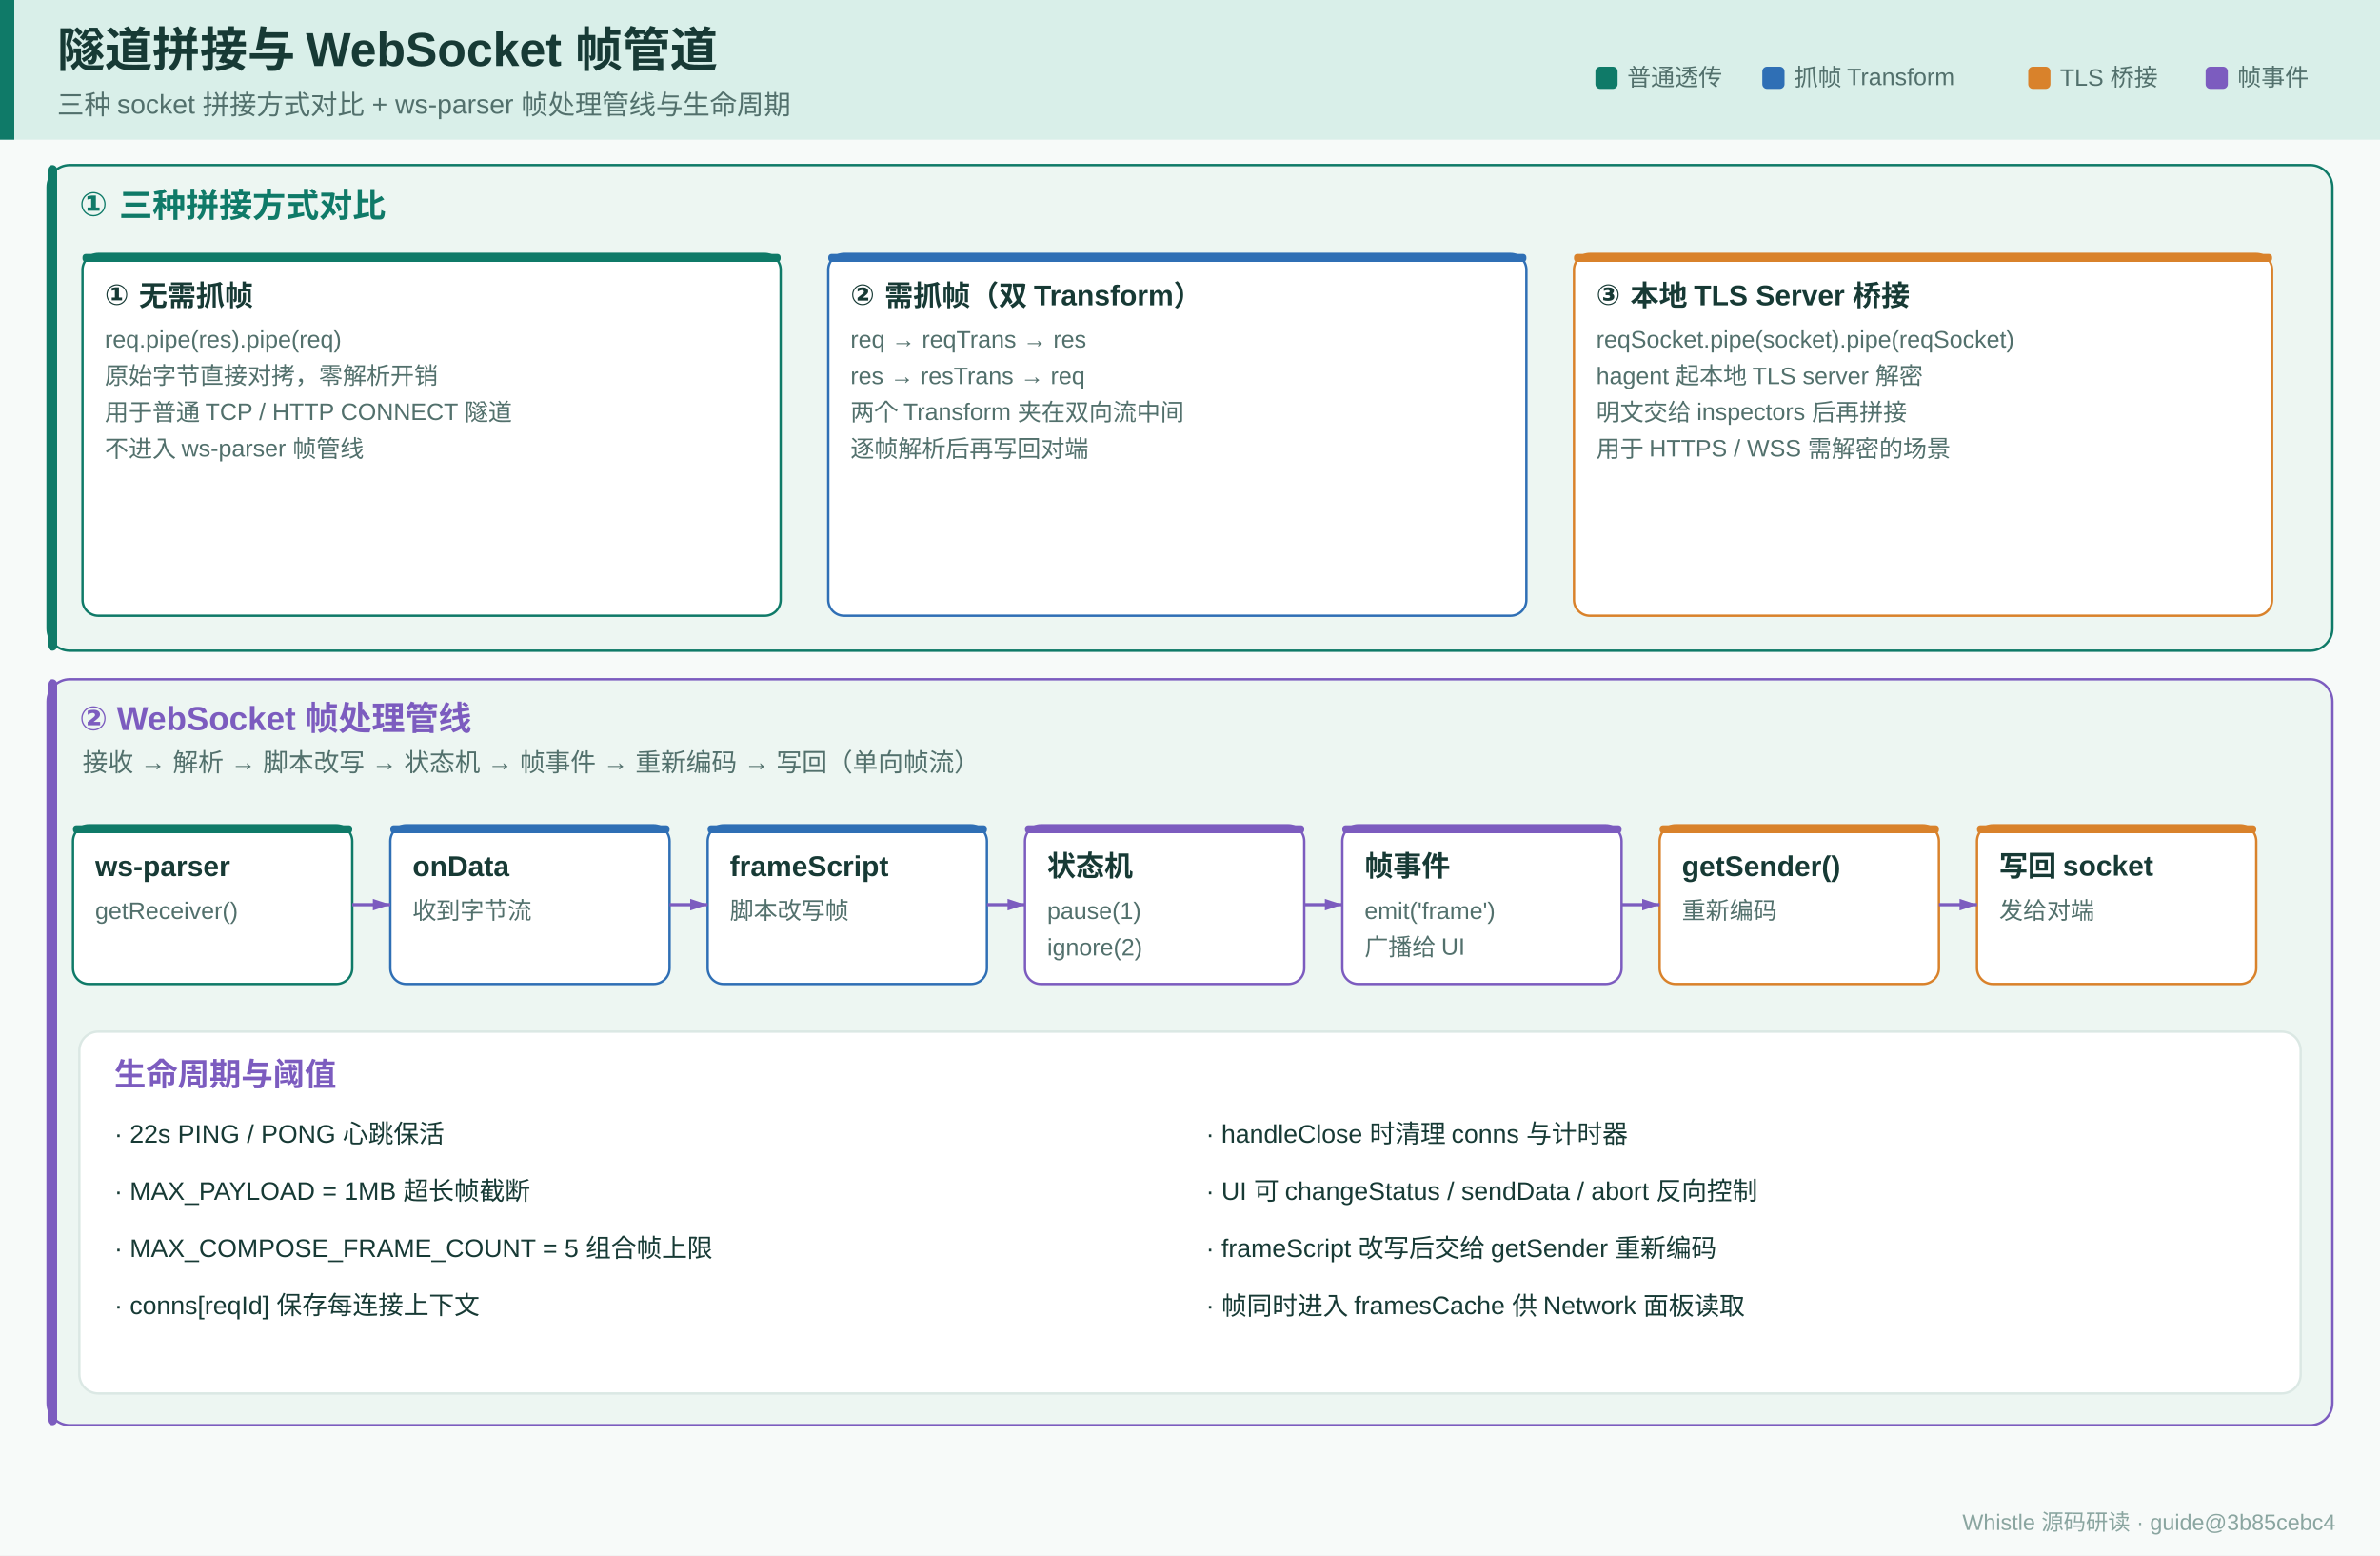
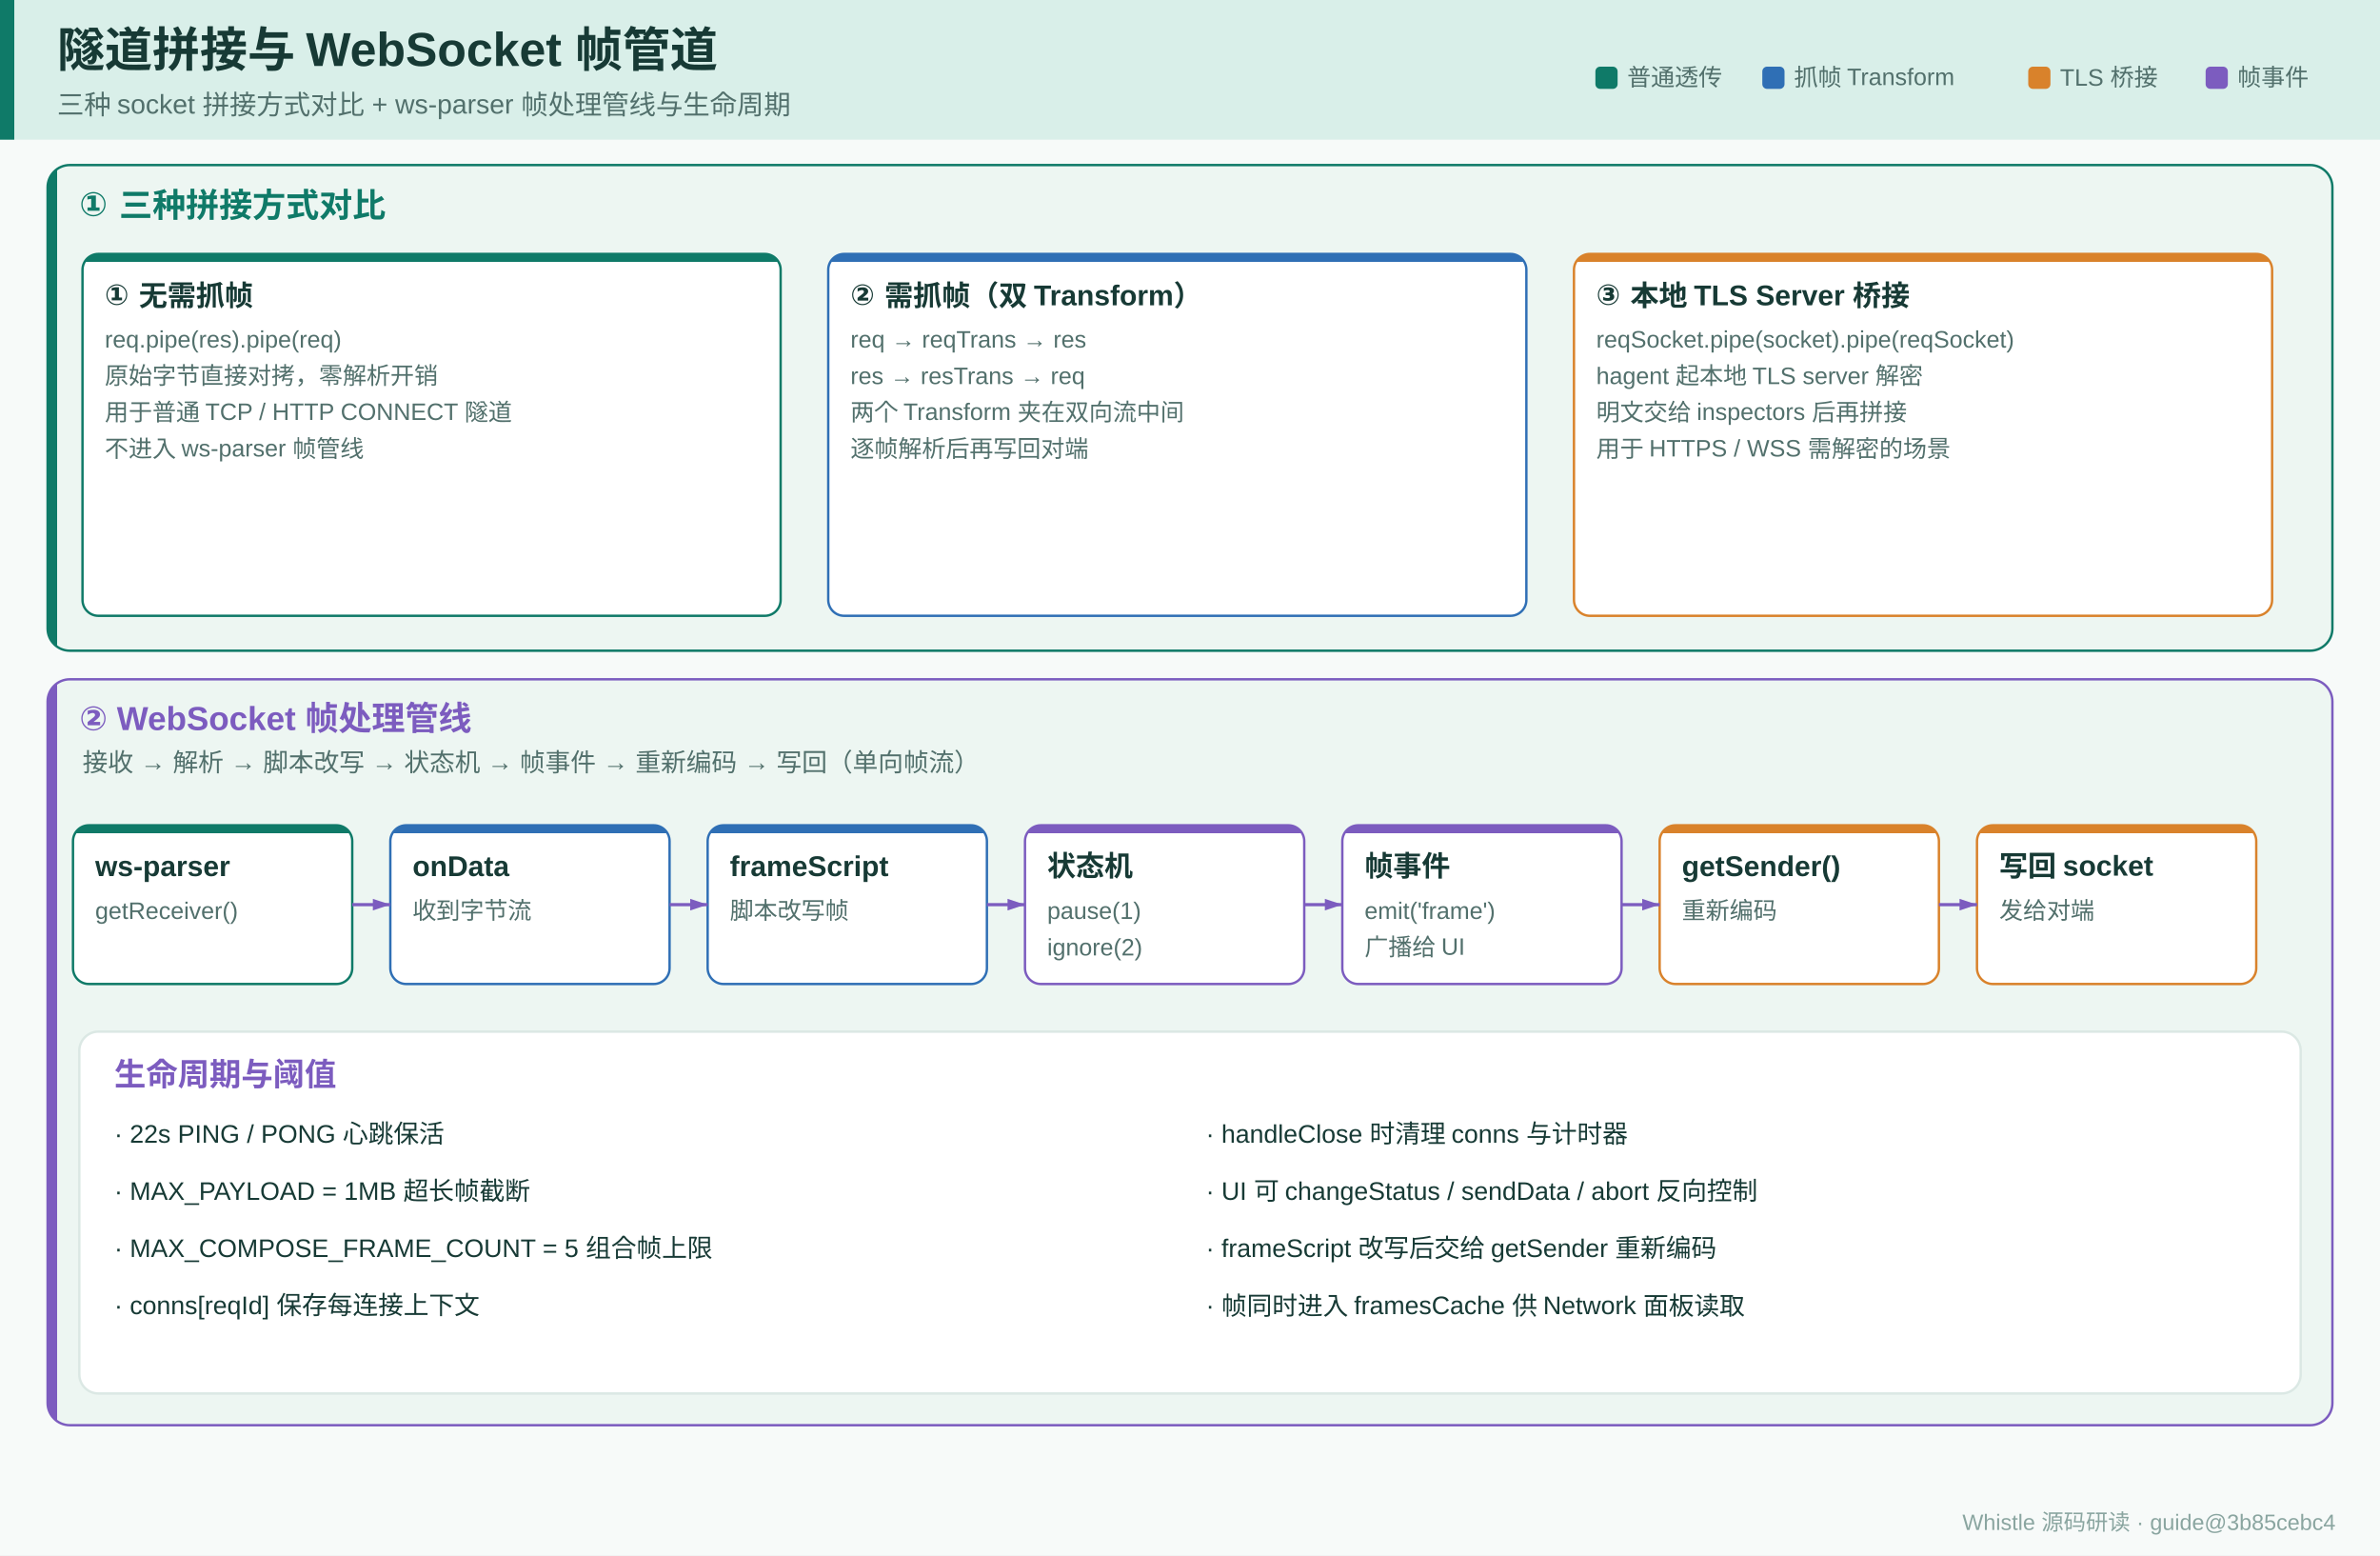
<svg xmlns="http://www.w3.org/2000/svg" width="1500" height="980" viewBox="0 0 1500 980">
  <rect width="100%" height="100%" fill="#f7faf9" />
  <defs>
    <marker id="arrow" viewBox="0 0 9 6" markerWidth="11" markerHeight="8" refX="9" refY="3" orient="auto" markerUnits="userSpaceOnUse">
      <path d="M0,0 L0,6 L9,3 z" fill="#52706c" />
    </marker>
    <marker id="arrow-teal" viewBox="0 0 9 6" markerWidth="11" markerHeight="8" refX="9" refY="3" orient="auto" markerUnits="userSpaceOnUse">
      <path d="M0,0 L0,6 L9,3 z" fill="#0f7a68" />
    </marker>
    <marker id="arrow-blue" viewBox="0 0 9 6" markerWidth="11" markerHeight="8" refX="9" refY="3" orient="auto" markerUnits="userSpaceOnUse">
      <path d="M0,0 L0,6 L9,3 z" fill="#2f6fb5" />
    </marker>
    <marker id="arrow-orange" viewBox="0 0 9 6" markerWidth="11" markerHeight="8" refX="9" refY="3" orient="auto" markerUnits="userSpaceOnUse">
      <path d="M0,0 L0,6 L9,3 z" fill="#d9822b" />
    </marker>
    <marker id="arrow-purple" viewBox="0 0 9 6" markerWidth="11" markerHeight="8" refX="9" refY="3" orient="auto" markerUnits="userSpaceOnUse">
      <path d="M0,0 L0,6 L9,3 z" fill="#7c5cbf" />
    </marker>
    <marker id="arrow-red" viewBox="0 0 9 6" markerWidth="11" markerHeight="8" refX="9" refY="3" orient="auto" markerUnits="userSpaceOnUse">
      <path d="M0,0 L0,6 L9,3 z" fill="#c0504d" />
    </marker>
    <marker id="arrow-gray" viewBox="0 0 9 6" markerWidth="11" markerHeight="8" refX="9" refY="3" orient="auto" markerUnits="userSpaceOnUse">
      <path d="M0,0 L0,6 L9,3 z" fill="#6b8a85" />
    </marker>
+     <clipPath id="roundClip1">
+       <rect x="30" y="104" width="1440" height="306" rx="14" />
+     </clipPath>
+     <clipPath id="roundClip2">
+       <rect x="52" y="160" width="440" height="228" rx="10" />
+     </clipPath>
+     <clipPath id="roundClip3">
+       <rect x="522" y="160" width="440" height="228" rx="10" />
+     </clipPath>
+     <clipPath id="roundClip4">
+       <rect x="992" y="160" width="440" height="228" rx="10" />
+     </clipPath>
+     <clipPath id="roundClip5">
+       <rect x="30" y="428" width="1440" height="470" rx="14" />
+     </clipPath>
+     <clipPath id="roundClip6">
+       <rect x="46" y="520" width="176" height="100" rx="10" />
+     </clipPath>
+     <clipPath id="roundClip7">
+       <rect x="246" y="520" width="176" height="100" rx="10" />
+     </clipPath>
+     <clipPath id="roundClip8">
+       <rect x="446" y="520" width="176" height="100" rx="10" />
+     </clipPath>
+     <clipPath id="roundClip9">
+       <rect x="646" y="520" width="176" height="100" rx="10" />
+     </clipPath>
+     <clipPath id="roundClip10">
+       <rect x="846" y="520" width="176" height="100" rx="10" />
+     </clipPath>
+     <clipPath id="roundClip11">
+       <rect x="1046" y="520" width="176" height="100" rx="10" />
+     </clipPath>
+     <clipPath id="roundClip12">
+       <rect x="1246" y="520" width="176" height="100" rx="10" />
+     </clipPath>
  </defs>
  <rect x="0" y="0" width="1500" height="88" fill="#d9efe9" />
  <rect x="0" y="0" width="9" height="88" fill="#0f7a68" />
  <text x="36" y="42" font-family="PingFang SC, Microsoft YaHei, Helvetica Neue, Arial, sans-serif" font-size="30" fill="#173a35" text-anchor="start" font-weight="bold">隧道拼接与 WebSocket 帧管道</text>
  <text x="36" y="72" font-family="PingFang SC, Microsoft YaHei, Helvetica Neue, Arial, sans-serif" font-size="17" fill="#52706c" text-anchor="start" font-weight="normal">三种 socket 拼接方式对比 + ws-parser 帧处理管线与生命周期</text>
  <text x="1472" y="964" font-family="PingFang SC, Microsoft YaHei, Helvetica Neue, Arial, sans-serif" font-size="14" fill="#8aa5a0" text-anchor="end" font-weight="normal">Whistle 源码研读 · guide@3b85cebc4</text>
  <rect x="1005.5" y="42" width="14" height="14" rx="3" fill="#0f7a68" />
  <text x="1025.5" y="54" font-family="PingFang SC, Microsoft YaHei, Helvetica Neue, Arial, sans-serif" font-size="15" fill="#52706c" text-anchor="start" font-weight="normal">普通透传</text>
  <rect x="1110.7" y="42" width="14" height="14" rx="3" fill="#2f6fb5" />
  <text x="1130.7" y="54" font-family="PingFang SC, Microsoft YaHei, Helvetica Neue, Arial, sans-serif" font-size="15" fill="#52706c" text-anchor="start" font-weight="normal">抓帧 Transform</text>
  <rect x="1278.3" y="42" width="14" height="14" rx="3" fill="#d9822b" />
  <text x="1298.3" y="54" font-family="PingFang SC, Microsoft YaHei, Helvetica Neue, Arial, sans-serif" font-size="15" fill="#52706c" text-anchor="start" font-weight="normal">TLS 桥接</text>
  <rect x="1390.1" y="42" width="14" height="14" rx="3" fill="#7c5cbf" />
  <text x="1410.1" y="54" font-family="PingFang SC, Microsoft YaHei, Helvetica Neue, Arial, sans-serif" font-size="15" fill="#52706c" text-anchor="start" font-weight="normal">帧事件</text>
  <rect x="30" y="104" width="1440" height="306" rx="14" fill="#e8f4f0" stroke="#0f7a68" stroke-width="1.5" fill-opacity="0.7" />
-   <rect x="30" y="104" width="6" height="306" rx="3" fill="#0f7a68" />
+   <rect x="30" y="104" width="6" height="306" rx="0" fill="#0f7a68" clip-path="url(#roundClip1)" />
  <text x="50" y="136" font-family="PingFang SC, Microsoft YaHei, Helvetica Neue, Arial, sans-serif" font-size="21" fill="#0f7a68" text-anchor="start" font-weight="bold">① 三种拼接方式对比</text>
  <rect x="52" y="160" width="440" height="228" rx="10" fill="#ffffff" stroke="#0f7a68" stroke-width="1.5" />
-   <rect x="52" y="160" width="440" height="5" rx="2" fill="#0f7a68" />
+   <rect x="52" y="160" width="440" height="5" rx="0" fill="#0f7a68" clip-path="url(#roundClip2)" />
  <text x="66" y="192" font-family="PingFang SC, Microsoft YaHei, Helvetica Neue, Arial, sans-serif" font-size="18" fill="#173a35" text-anchor="start" font-weight="bold">① 无需抓帧</text>
  <text x="66" y="219" font-family="PingFang SC, Microsoft YaHei, Helvetica Neue, Arial, sans-serif" font-size="15" fill="#52706c" text-anchor="start" font-weight="normal">req.pipe(res).pipe(req)</text>
  <text x="66" y="242" font-family="PingFang SC, Microsoft YaHei, Helvetica Neue, Arial, sans-serif" font-size="15" fill="#52706c" text-anchor="start" font-weight="normal">原始字节直接对拷，零解析开销</text>
  <text x="66" y="265" font-family="PingFang SC, Microsoft YaHei, Helvetica Neue, Arial, sans-serif" font-size="15" fill="#52706c" text-anchor="start" font-weight="normal">用于普通 TCP / HTTP CONNECT 隧道</text>
  <text x="66" y="288" font-family="PingFang SC, Microsoft YaHei, Helvetica Neue, Arial, sans-serif" font-size="15" fill="#52706c" text-anchor="start" font-weight="normal">不进入 ws-parser 帧管线</text>
  <rect x="522" y="160" width="440" height="228" rx="10" fill="#ffffff" stroke="#2f6fb5" stroke-width="1.5" />
-   <rect x="522" y="160" width="440" height="5" rx="2" fill="#2f6fb5" />
+   <rect x="522" y="160" width="440" height="5" rx="0" fill="#2f6fb5" clip-path="url(#roundClip3)" />
  <text x="536" y="192" font-family="PingFang SC, Microsoft YaHei, Helvetica Neue, Arial, sans-serif" font-size="18" fill="#173a35" text-anchor="start" font-weight="bold">② 需抓帧（双 Transform）</text>
  <text x="536" y="219" font-family="PingFang SC, Microsoft YaHei, Helvetica Neue, Arial, sans-serif" font-size="15" fill="#52706c" text-anchor="start" font-weight="normal">req → reqTrans → res</text>
  <text x="536" y="242" font-family="PingFang SC, Microsoft YaHei, Helvetica Neue, Arial, sans-serif" font-size="15" fill="#52706c" text-anchor="start" font-weight="normal">res → resTrans → req</text>
  <text x="536" y="265" font-family="PingFang SC, Microsoft YaHei, Helvetica Neue, Arial, sans-serif" font-size="15" fill="#52706c" text-anchor="start" font-weight="normal">两个 Transform 夹在双向流中间</text>
  <text x="536" y="288" font-family="PingFang SC, Microsoft YaHei, Helvetica Neue, Arial, sans-serif" font-size="15" fill="#52706c" text-anchor="start" font-weight="normal">逐帧解析后再写回对端</text>
  <rect x="992" y="160" width="440" height="228" rx="10" fill="#ffffff" stroke="#d9822b" stroke-width="1.5" />
-   <rect x="992" y="160" width="440" height="5" rx="2" fill="#d9822b" />
+   <rect x="992" y="160" width="440" height="5" rx="0" fill="#d9822b" clip-path="url(#roundClip4)" />
  <text x="1006" y="192" font-family="PingFang SC, Microsoft YaHei, Helvetica Neue, Arial, sans-serif" font-size="18" fill="#173a35" text-anchor="start" font-weight="bold">③ 本地 TLS Server 桥接</text>
  <text x="1006" y="219" font-family="PingFang SC, Microsoft YaHei, Helvetica Neue, Arial, sans-serif" font-size="15" fill="#52706c" text-anchor="start" font-weight="normal">reqSocket.pipe(socket).pipe(reqSocket)</text>
  <text x="1006" y="242" font-family="PingFang SC, Microsoft YaHei, Helvetica Neue, Arial, sans-serif" font-size="15" fill="#52706c" text-anchor="start" font-weight="normal">hagent 起本地 TLS server 解密</text>
  <text x="1006" y="265" font-family="PingFang SC, Microsoft YaHei, Helvetica Neue, Arial, sans-serif" font-size="15" fill="#52706c" text-anchor="start" font-weight="normal">明文交给 inspectors 后再拼接</text>
  <text x="1006" y="288" font-family="PingFang SC, Microsoft YaHei, Helvetica Neue, Arial, sans-serif" font-size="15" fill="#52706c" text-anchor="start" font-weight="normal">用于 HTTPS / WSS 需解密的场景</text>
  <rect x="30" y="428" width="1440" height="470" rx="14" fill="#e8f4f0" stroke="#7c5cbf" stroke-width="1.5" fill-opacity="0.7" />
-   <rect x="30" y="428" width="6" height="470" rx="3" fill="#7c5cbf" />
+   <rect x="30" y="428" width="6" height="470" rx="0" fill="#7c5cbf" clip-path="url(#roundClip5)" />
  <text x="50" y="460" font-family="PingFang SC, Microsoft YaHei, Helvetica Neue, Arial, sans-serif" font-size="21" fill="#7c5cbf" text-anchor="start" font-weight="bold">② WebSocket 帧处理管线</text>
  <text x="52" y="486" font-family="PingFang SC, Microsoft YaHei, Helvetica Neue, Arial, sans-serif" font-size="16" fill="#52706c" text-anchor="start" font-weight="normal">接收 → 解析 → 脚本改写 → 状态机 → 帧事件 → 重新编码 → 写回（单向帧流）</text>
  <rect x="46" y="520" width="176" height="100" rx="10" fill="#ffffff" stroke="#0f7a68" stroke-width="1.5" />
-   <rect x="46" y="520" width="176" height="5" rx="2" fill="#0f7a68" />
+   <rect x="46" y="520" width="176" height="5" rx="0" fill="#0f7a68" clip-path="url(#roundClip6)" />
  <text x="60" y="552" font-family="PingFang SC, Microsoft YaHei, Helvetica Neue, Arial, sans-serif" font-size="18" fill="#173a35" text-anchor="start" font-weight="bold">ws-parser</text>
  <text x="60" y="579" font-family="PingFang SC, Microsoft YaHei, Helvetica Neue, Arial, sans-serif" font-size="15" fill="#52706c" text-anchor="start" font-weight="normal">getReceiver()</text>
  <rect x="246" y="520" width="176" height="100" rx="10" fill="#ffffff" stroke="#2f6fb5" stroke-width="1.5" />
-   <rect x="246" y="520" width="176" height="5" rx="2" fill="#2f6fb5" />
+   <rect x="246" y="520" width="176" height="5" rx="0" fill="#2f6fb5" clip-path="url(#roundClip7)" />
  <text x="260" y="552" font-family="PingFang SC, Microsoft YaHei, Helvetica Neue, Arial, sans-serif" font-size="18" fill="#173a35" text-anchor="start" font-weight="bold">onData</text>
  <text x="260" y="579" font-family="PingFang SC, Microsoft YaHei, Helvetica Neue, Arial, sans-serif" font-size="15" fill="#52706c" text-anchor="start" font-weight="normal">收到字节流</text>
  <rect x="446" y="520" width="176" height="100" rx="10" fill="#ffffff" stroke="#2f6fb5" stroke-width="1.5" />
-   <rect x="446" y="520" width="176" height="5" rx="2" fill="#2f6fb5" />
+   <rect x="446" y="520" width="176" height="5" rx="0" fill="#2f6fb5" clip-path="url(#roundClip8)" />
  <text x="460" y="552" font-family="PingFang SC, Microsoft YaHei, Helvetica Neue, Arial, sans-serif" font-size="18" fill="#173a35" text-anchor="start" font-weight="bold">frameScript</text>
  <text x="460" y="579" font-family="PingFang SC, Microsoft YaHei, Helvetica Neue, Arial, sans-serif" font-size="15" fill="#52706c" text-anchor="start" font-weight="normal">脚本改写帧</text>
  <rect x="646" y="520" width="176" height="100" rx="10" fill="#ffffff" stroke="#7c5cbf" stroke-width="1.5" />
-   <rect x="646" y="520" width="176" height="5" rx="2" fill="#7c5cbf" />
+   <rect x="646" y="520" width="176" height="5" rx="0" fill="#7c5cbf" clip-path="url(#roundClip9)" />
  <text x="660" y="552" font-family="PingFang SC, Microsoft YaHei, Helvetica Neue, Arial, sans-serif" font-size="18" fill="#173a35" text-anchor="start" font-weight="bold">状态机</text>
  <text x="660" y="579" font-family="PingFang SC, Microsoft YaHei, Helvetica Neue, Arial, sans-serif" font-size="15" fill="#52706c" text-anchor="start" font-weight="normal">pause(1)</text>
  <text x="660" y="602" font-family="PingFang SC, Microsoft YaHei, Helvetica Neue, Arial, sans-serif" font-size="15" fill="#52706c" text-anchor="start" font-weight="normal">ignore(2)</text>
  <rect x="846" y="520" width="176" height="100" rx="10" fill="#ffffff" stroke="#7c5cbf" stroke-width="1.5" />
-   <rect x="846" y="520" width="176" height="5" rx="2" fill="#7c5cbf" />
+   <rect x="846" y="520" width="176" height="5" rx="0" fill="#7c5cbf" clip-path="url(#roundClip10)" />
  <text x="860" y="552" font-family="PingFang SC, Microsoft YaHei, Helvetica Neue, Arial, sans-serif" font-size="18" fill="#173a35" text-anchor="start" font-weight="bold">帧事件</text>
  <text x="860" y="579" font-family="PingFang SC, Microsoft YaHei, Helvetica Neue, Arial, sans-serif" font-size="15" fill="#52706c" text-anchor="start" font-weight="normal">emit('frame')</text>
  <text x="860" y="602" font-family="PingFang SC, Microsoft YaHei, Helvetica Neue, Arial, sans-serif" font-size="15" fill="#52706c" text-anchor="start" font-weight="normal">广播给 UI</text>
  <rect x="1046" y="520" width="176" height="100" rx="10" fill="#ffffff" stroke="#d9822b" stroke-width="1.5" />
-   <rect x="1046" y="520" width="176" height="5" rx="2" fill="#d9822b" />
+   <rect x="1046" y="520" width="176" height="5" rx="0" fill="#d9822b" clip-path="url(#roundClip11)" />
  <text x="1060" y="552" font-family="PingFang SC, Microsoft YaHei, Helvetica Neue, Arial, sans-serif" font-size="18" fill="#173a35" text-anchor="start" font-weight="bold">getSender()</text>
  <text x="1060" y="579" font-family="PingFang SC, Microsoft YaHei, Helvetica Neue, Arial, sans-serif" font-size="15" fill="#52706c" text-anchor="start" font-weight="normal">重新编码</text>
  <rect x="1246" y="520" width="176" height="100" rx="10" fill="#ffffff" stroke="#d9822b" stroke-width="1.5" />
-   <rect x="1246" y="520" width="176" height="5" rx="2" fill="#d9822b" />
+   <rect x="1246" y="520" width="176" height="5" rx="0" fill="#d9822b" clip-path="url(#roundClip12)" />
  <text x="1260" y="552" font-family="PingFang SC, Microsoft YaHei, Helvetica Neue, Arial, sans-serif" font-size="18" fill="#173a35" text-anchor="start" font-weight="bold">写回 socket</text>
  <text x="1260" y="579" font-family="PingFang SC, Microsoft YaHei, Helvetica Neue, Arial, sans-serif" font-size="15" fill="#52706c" text-anchor="start" font-weight="normal">发给对端</text>
  <line x1="222" y1="570" x2="246" y2="570" stroke="#7c5cbf" stroke-width="2" fill="none" marker-end="url(#arrow-purple)" />
  <line x1="422" y1="570" x2="446" y2="570" stroke="#7c5cbf" stroke-width="2" fill="none" marker-end="url(#arrow-purple)" />
  <line x1="622" y1="570" x2="646" y2="570" stroke="#7c5cbf" stroke-width="2" fill="none" marker-end="url(#arrow-purple)" />
  <line x1="822" y1="570" x2="846" y2="570" stroke="#7c5cbf" stroke-width="2" fill="none" marker-end="url(#arrow-purple)" />
  <line x1="1022" y1="570" x2="1046" y2="570" stroke="#7c5cbf" stroke-width="2" fill="none" marker-end="url(#arrow-purple)" />
  <line x1="1222" y1="570" x2="1246" y2="570" stroke="#7c5cbf" stroke-width="2" fill="none" marker-end="url(#arrow-purple)" />
  <rect x="50" y="650" width="1400" height="228" rx="12" fill="#ffffff" stroke="#dbe8e4" stroke-width="1.5" />
  <text x="72" y="684" font-family="PingFang SC, Microsoft YaHei, Helvetica Neue, Arial, sans-serif" font-size="20" fill="#7c5cbf" text-anchor="start" font-weight="bold">生命周期与阈值</text>
  <text x="72" y="720" font-family="PingFang SC, Microsoft YaHei, Helvetica Neue, Arial, sans-serif" font-size="16" fill="#173a35" text-anchor="start" font-weight="normal">· 22s PING / PONG 心跳保活</text>
  <text x="72" y="756" font-family="PingFang SC, Microsoft YaHei, Helvetica Neue, Arial, sans-serif" font-size="16" fill="#173a35" text-anchor="start" font-weight="normal">· MAX_PAYLOAD = 1MB 超长帧截断</text>
  <text x="72" y="792" font-family="PingFang SC, Microsoft YaHei, Helvetica Neue, Arial, sans-serif" font-size="16" fill="#173a35" text-anchor="start" font-weight="normal">· MAX_COMPOSE_FRAME_COUNT = 5 组合帧上限</text>
  <text x="72" y="828" font-family="PingFang SC, Microsoft YaHei, Helvetica Neue, Arial, sans-serif" font-size="16" fill="#173a35" text-anchor="start" font-weight="normal">· conns[reqId] 保存每连接上下文</text>
  <text x="760" y="720" font-family="PingFang SC, Microsoft YaHei, Helvetica Neue, Arial, sans-serif" font-size="16" fill="#173a35" text-anchor="start" font-weight="normal">· handleClose 时清理 conns 与计时器</text>
  <text x="760" y="756" font-family="PingFang SC, Microsoft YaHei, Helvetica Neue, Arial, sans-serif" font-size="16" fill="#173a35" text-anchor="start" font-weight="normal">· UI 可 changeStatus / sendData / abort 反向控制</text>
  <text x="760" y="792" font-family="PingFang SC, Microsoft YaHei, Helvetica Neue, Arial, sans-serif" font-size="16" fill="#173a35" text-anchor="start" font-weight="normal">· frameScript 改写后交给 getSender 重新编码</text>
  <text x="760" y="828" font-family="PingFang SC, Microsoft YaHei, Helvetica Neue, Arial, sans-serif" font-size="16" fill="#173a35" text-anchor="start" font-weight="normal">· 帧同时进入 framesCache 供 Network 面板读取</text>
</svg>
